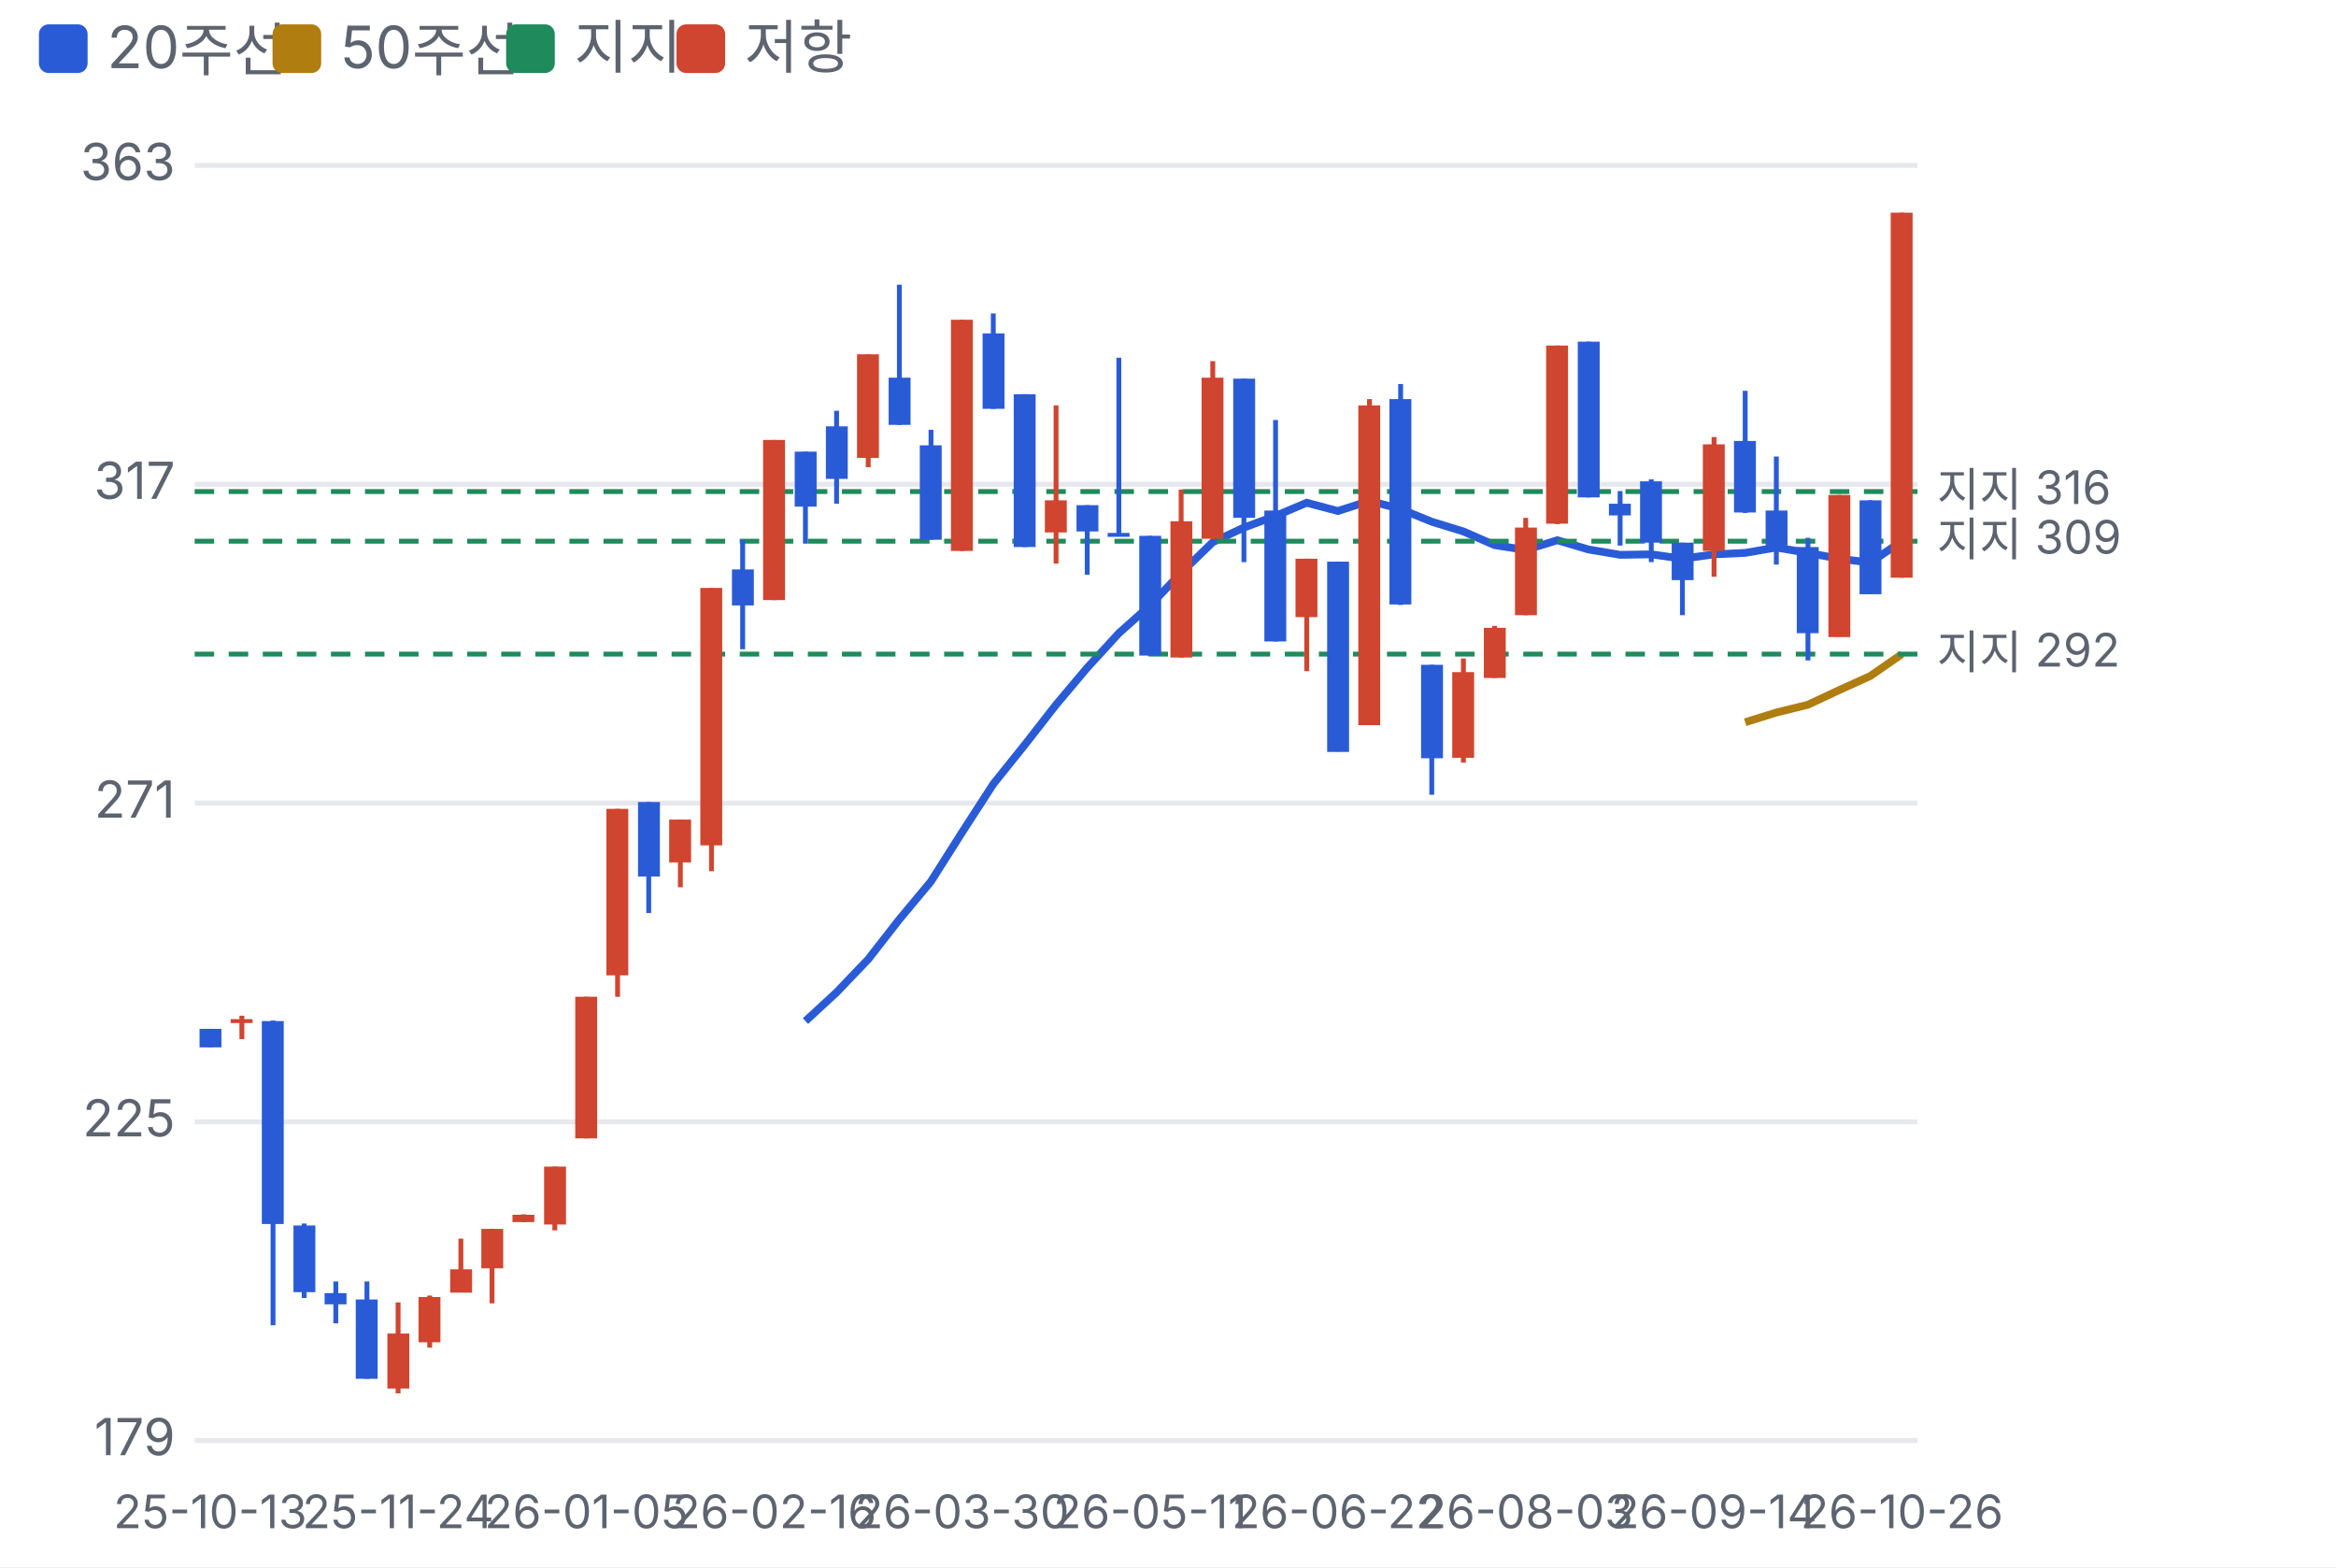
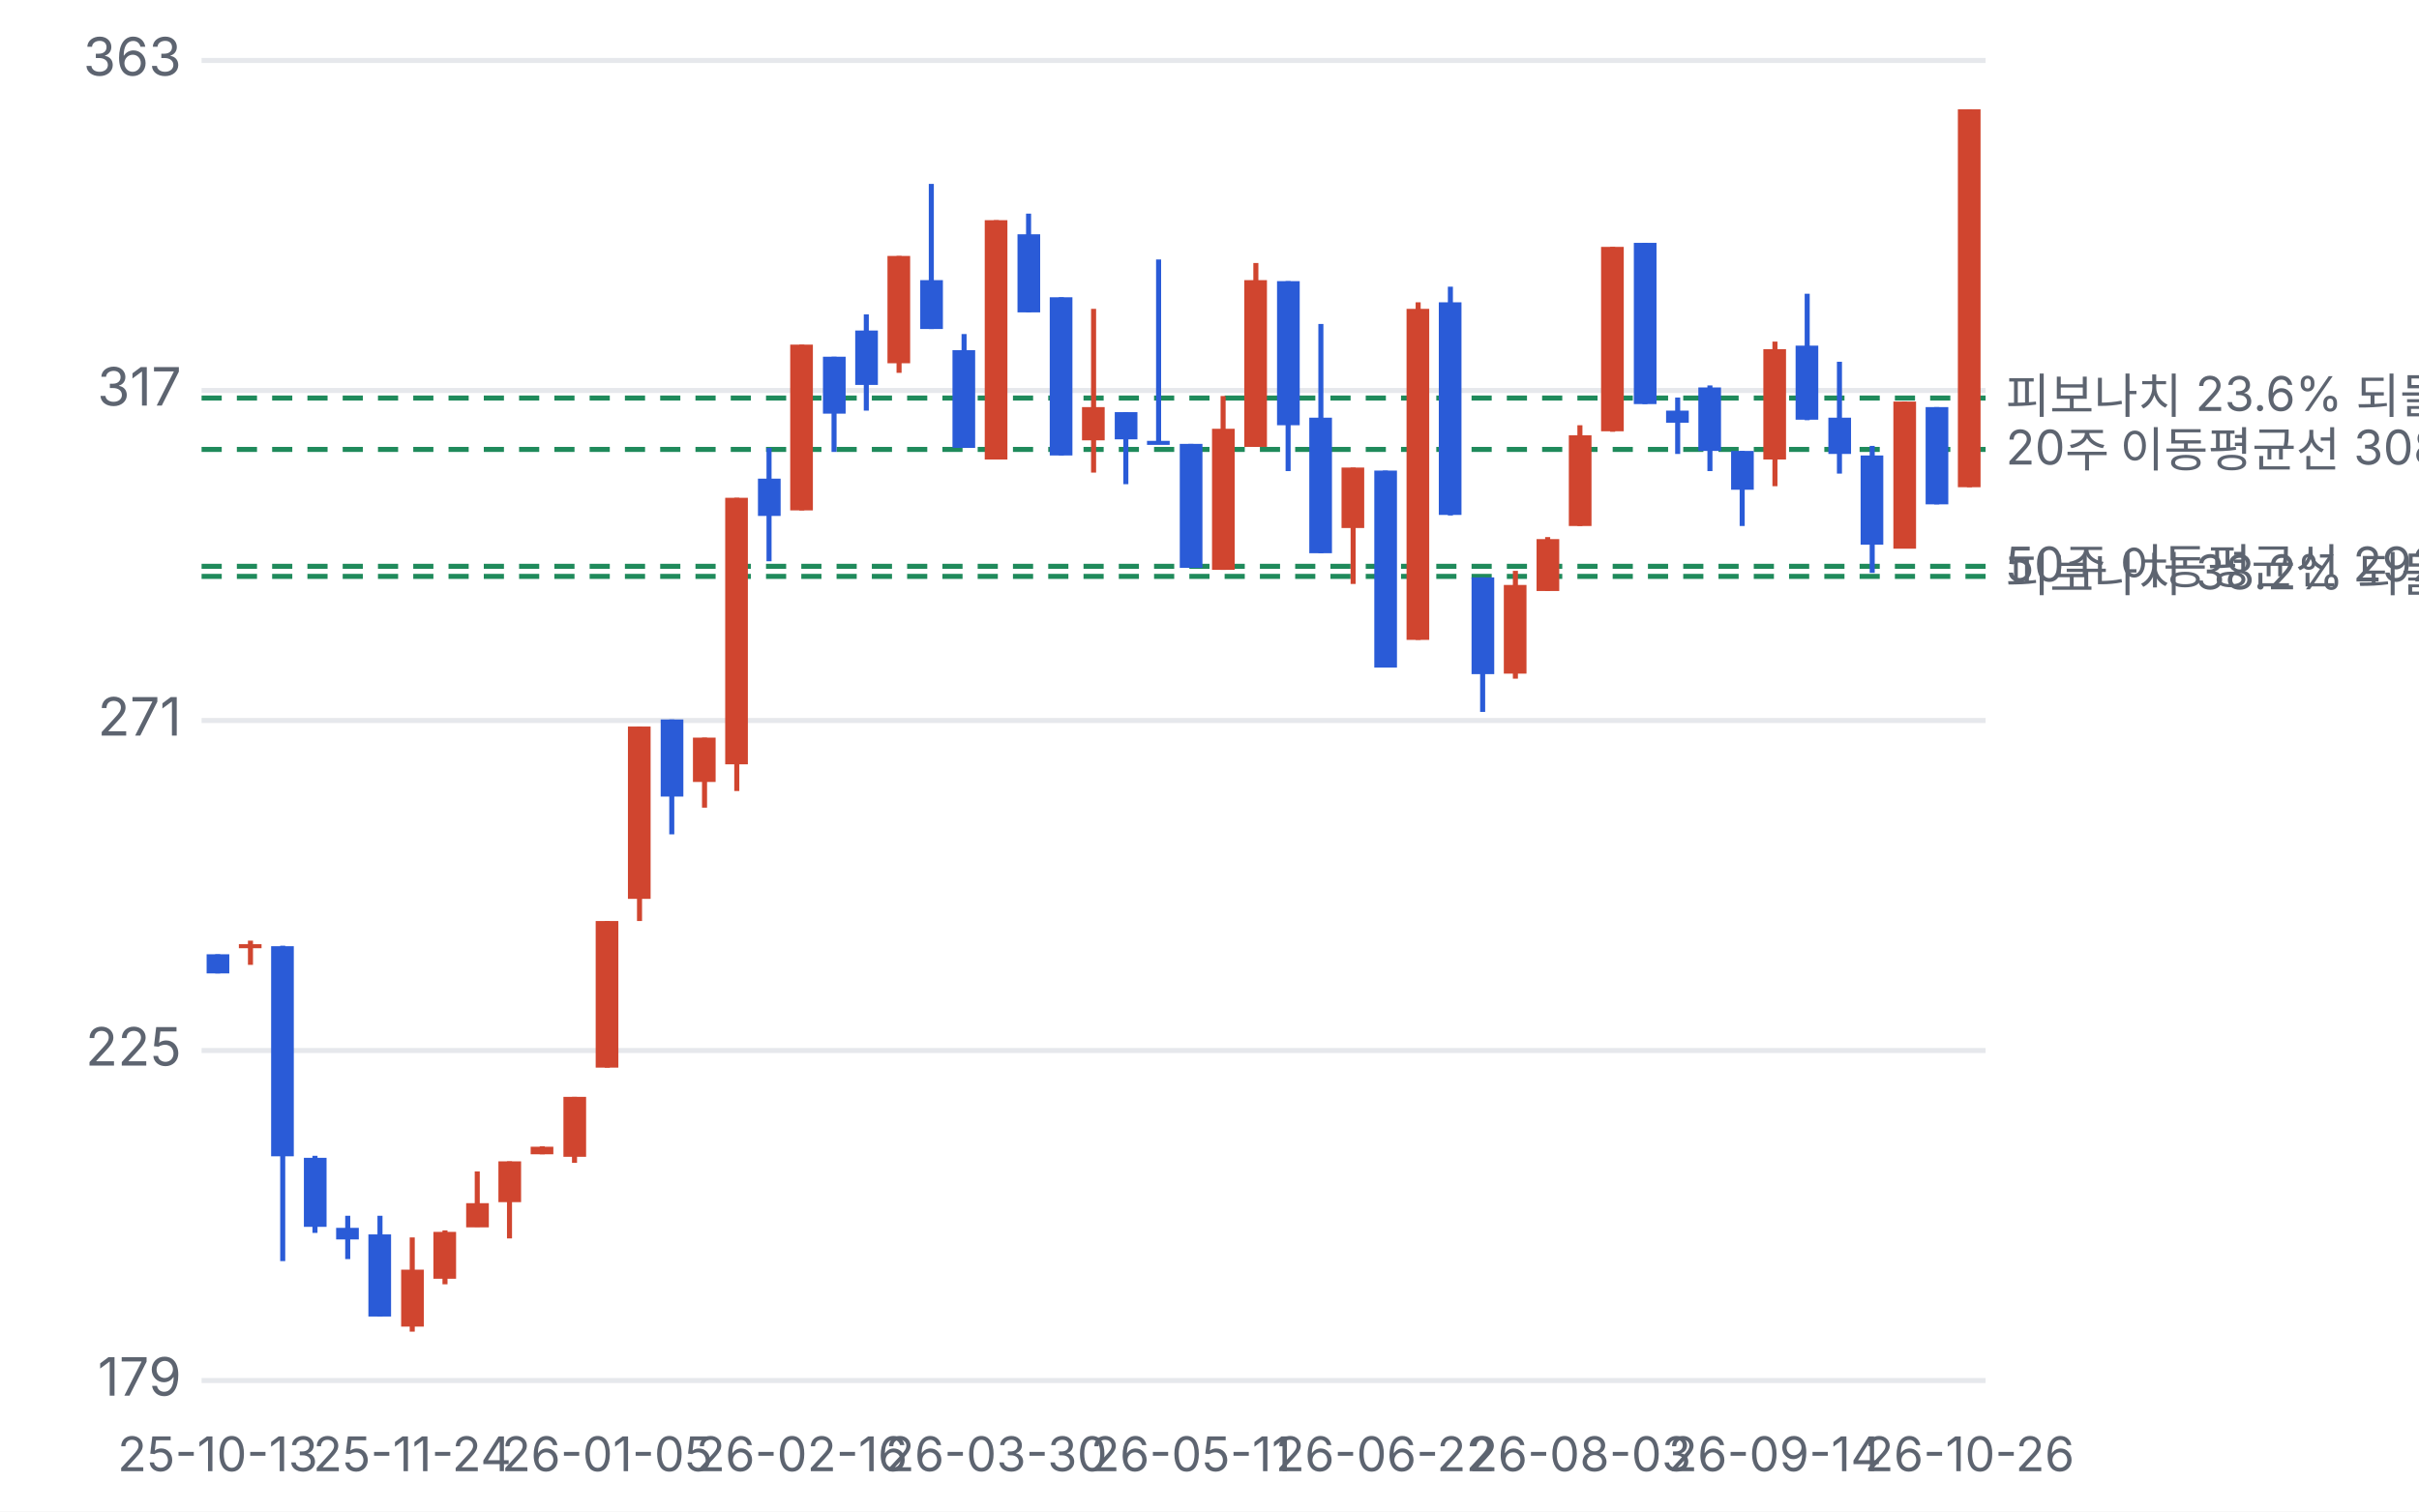
- <svg xmlns="http://www.w3.org/2000/svg" viewBox="0 0 480 322" width="480" height="322">
+ <svg xmlns="http://www.w3.org/2000/svg" viewBox="0 0 480 300" width="480" height="300">
  <style>text{fill:#5d6470;font-size:10.5px;font-family:-apple-system,'Apple SD Gothic Neo','Malgun Gothic',sans-serif}</style>
  <rect width="100%" height="100%" fill="#ffffff" />
-   <rect x="8" y="5" width="10" height="10" rx="2" fill="#2a5bd7" />
-   <text x="22" y="14" style="font-size:12px">20주선</text>
-   <rect x="56" y="5" width="10" height="10" rx="2" fill="#b07d10" />
-   <text x="70" y="14" style="font-size:12px">50주선</text>
-   <rect x="104" y="5" width="10" height="10" rx="2" fill="#1f8a5b" />
-   <text x="118" y="14" style="font-size:12px">지지</text>
-   <rect x="139" y="5" width="10" height="10" rx="2" fill="#d0452f" />
-   <text x="153" y="14" style="font-size:12px">저항</text>
-   <g transform="translate(0,22)">
+   <g transform="translate(0,0)">
    <line x1="40" x2="394" y1="274.0" y2="274.0" stroke="#e6e8ec" />
    <text x="36" y="277.0" text-anchor="end">179</text>
    <line x1="40" x2="394" y1="208.5" y2="208.5" stroke="#e6e8ec" />
    <text x="36" y="211.5" text-anchor="end">225</text>
    <line x1="40" x2="394" y1="143.0" y2="143.0" stroke="#e6e8ec" />
    <text x="36" y="146.0" text-anchor="end">271</text>
    <line x1="40" x2="394" y1="77.5" y2="77.5" stroke="#e6e8ec" />
    <text x="36" y="80.5" text-anchor="end">317</text>
    <line x1="40" x2="394" y1="12.0" y2="12.0" stroke="#e6e8ec" />
    <text x="36" y="15.0" text-anchor="end">363</text>
-     <polyline fill="none" stroke="#2a5bd7" stroke-width="1.6" points="165.5,187.8 171.9,181.9 178.4,175.1 184.8,166.9 191.3,159.1 197.7,149.0 204.1,139.1 210.6,131.0 217.0,122.8 223.4,115.2 229.9,108.1 236.3,102.4 242.7,95.7 249.2,89.4 255.6,86.4 262.1,84.0 268.5,81.3 274.9,83.0 281.4,80.9 287.8,82.6 294.2,85.2 300.7,87.2 307.1,90.0 313.5,91.0 320.0,89.0 326.4,90.9 332.9,92.0 339.3,91.9 345.7,92.8 352.2,91.9 358.6,91.6 365.0,90.5 371.5,91.6 377.9,92.8 384.3,93.6 390.8,89.2" />
-     <polyline fill="none" stroke="#b07d10" stroke-width="1.6" points="358.6,126.4 365.0,124.4 371.5,122.8 377.9,119.8 384.3,116.9 390.8,112.4" />
    <line x1="40" x2="394" y1="79.0" y2="79.0" stroke="#1f8a5b" stroke-dasharray="4 3" />
-     <text x="398" y="82.0" style="font-size:9.5px">지지 316</text>
+     <text x="398" y="82.0" style="font-size:9.5px">피보나치 23.6% 되돌림 315.79</text>
    <line x1="40" x2="394" y1="89.2" y2="89.2" stroke="#1f8a5b" stroke-dasharray="4 3" />
-     <text x="398" y="92.2" style="font-size:9.5px">지지 309</text>
+     <text x="398" y="92.2" style="font-size:9.5px">20주 이동평균선 308.61</text>
    <line x1="40" x2="394" y1="112.4" y2="112.4" stroke="#1f8a5b" stroke-dasharray="4 3" />
-     <text x="398" y="115.4" style="font-size:9.5px">지지 292</text>
+     <text x="398" y="115.4" style="font-size:9.5px">50주 이동평균선 292.40</text>
+     <line x1="40" x2="394" y1="114.4" y2="114.4" stroke="#1f8a5b" stroke-dasharray="4 3" />
+     <text x="398" y="117.4" style="font-size:9.5px">피보나치 38.2% 되돌림 291.03</text>
    <line x1="43.2" x2="43.2" y1="189.4" y2="193.2" stroke="#2a5bd7" />
    <rect x="41.0" y="189.4" width="4.5" height="3.8" fill="#2a5bd7" />
    <text x="43.2" y="292" text-anchor="middle" style="font-size:9.5px">25-10-13</text>
    <line x1="49.7" x2="49.7" y1="186.7" y2="191.5" stroke="#d0452f" />
    <rect x="47.4" y="187.4" width="4.5" height="0.8" fill="#d0452f" />
    <line x1="56.1" x2="56.1" y1="187.7" y2="250.3" stroke="#2a5bd7" />
    <rect x="53.8" y="187.8" width="4.5" height="41.7" fill="#2a5bd7" />
    <line x1="62.5" x2="62.5" y1="229.4" y2="244.7" stroke="#2a5bd7" />
    <rect x="60.3" y="229.8" width="4.5" height="13.7" fill="#2a5bd7" />
    <line x1="69.0" x2="69.0" y1="241.3" y2="249.9" stroke="#2a5bd7" />
    <rect x="66.7" y="243.7" width="4.5" height="2.3" fill="#2a5bd7" />
    <line x1="75.4" x2="75.4" y1="241.3" y2="261.3" stroke="#2a5bd7" />
    <rect x="73.1" y="245.0" width="4.5" height="16.3" fill="#2a5bd7" />
    <line x1="81.8" x2="81.8" y1="245.6" y2="264.3" stroke="#d0452f" />
    <rect x="79.6" y="252.0" width="4.5" height="11.3" fill="#d0452f" />
    <text x="81.8" y="292" text-anchor="middle" style="font-size:9.5px">25-11-24</text>
    <line x1="88.3" x2="88.3" y1="244.2" y2="254.9" stroke="#d0452f" />
    <rect x="86.0" y="244.5" width="4.5" height="9.3" fill="#d0452f" />
    <line x1="94.7" x2="94.7" y1="232.5" y2="243.5" stroke="#d0452f" />
    <rect x="92.5" y="238.8" width="4.5" height="4.8" fill="#d0452f" />
    <line x1="101.1" x2="101.1" y1="230.5" y2="245.8" stroke="#d0452f" />
    <rect x="98.9" y="230.5" width="4.5" height="8.1" fill="#d0452f" />
    <line x1="107.6" x2="107.6" y1="227.5" y2="229.1" stroke="#d0452f" />
    <rect x="105.3" y="227.6" width="4.5" height="1.5" fill="#d0452f" />
    <line x1="114.0" x2="114.0" y1="217.7" y2="230.8" stroke="#d0452f" />
    <rect x="111.8" y="217.7" width="4.5" height="11.9" fill="#d0452f" />
    <line x1="120.5" x2="120.5" y1="182.8" y2="211.9" stroke="#d0452f" />
    <rect x="118.2" y="182.8" width="4.5" height="29.1" fill="#d0452f" />
    <text x="120.5" y="292" text-anchor="middle" style="font-size:9.5px">26-01-05</text>
    <line x1="126.9" x2="126.9" y1="144.2" y2="182.8" stroke="#d0452f" />
    <rect x="124.6" y="144.2" width="4.5" height="34.2" fill="#d0452f" />
    <line x1="133.3" x2="133.3" y1="142.8" y2="165.6" stroke="#2a5bd7" />
    <rect x="131.1" y="142.8" width="4.5" height="15.3" fill="#2a5bd7" />
    <line x1="139.8" x2="139.8" y1="146.4" y2="160.3" stroke="#d0452f" />
    <rect x="137.5" y="146.4" width="4.5" height="8.8" fill="#d0452f" />
    <line x1="146.2" x2="146.2" y1="98.8" y2="157.0" stroke="#d0452f" />
    <rect x="143.9" y="98.8" width="4.5" height="52.9" fill="#d0452f" />
    <line x1="152.6" x2="152.6" y1="88.9" y2="111.4" stroke="#2a5bd7" />
    <rect x="150.4" y="95.0" width="4.5" height="7.4" fill="#2a5bd7" />
    <line x1="159.1" x2="159.1" y1="68.4" y2="101.3" stroke="#d0452f" />
    <rect x="156.8" y="68.4" width="4.5" height="32.9" fill="#d0452f" />
    <text x="159.1" y="292" text-anchor="middle" style="font-size:9.5px">26-02-16</text>
    <line x1="165.5" x2="165.5" y1="70.8" y2="89.7" stroke="#2a5bd7" />
    <rect x="163.3" y="70.8" width="4.5" height="11.3" fill="#2a5bd7" />
    <line x1="171.9" x2="171.9" y1="62.4" y2="81.5" stroke="#2a5bd7" />
    <rect x="169.7" y="65.6" width="4.5" height="10.8" fill="#2a5bd7" />
    <line x1="178.4" x2="178.4" y1="50.8" y2="74.0" stroke="#d0452f" />
    <rect x="176.1" y="50.8" width="4.5" height="21.3" fill="#d0452f" />
    <line x1="184.8" x2="184.8" y1="36.5" y2="65.3" stroke="#2a5bd7" />
    <rect x="182.6" y="55.6" width="4.5" height="9.7" fill="#2a5bd7" />
    <line x1="191.3" x2="191.3" y1="66.3" y2="88.9" stroke="#2a5bd7" />
    <rect x="189.0" y="69.5" width="4.5" height="19.4" fill="#2a5bd7" />
    <line x1="197.7" x2="197.7" y1="43.7" y2="91.2" stroke="#d0452f" />
    <rect x="195.4" y="43.7" width="4.5" height="47.5" fill="#d0452f" />
    <text x="197.7" y="292" text-anchor="middle" style="font-size:9.5px">26-03-30</text>
    <line x1="204.1" x2="204.1" y1="42.4" y2="62.0" stroke="#2a5bd7" />
    <rect x="201.9" y="46.5" width="4.5" height="15.5" fill="#2a5bd7" />
    <line x1="210.6" x2="210.6" y1="59.0" y2="90.4" stroke="#2a5bd7" />
    <rect x="208.3" y="59.0" width="4.5" height="31.4" fill="#2a5bd7" />
    <line x1="217.0" x2="217.0" y1="61.3" y2="93.8" stroke="#d0452f" />
    <rect x="214.7" y="80.8" width="4.5" height="6.6" fill="#d0452f" />
    <line x1="223.4" x2="223.4" y1="81.8" y2="96.1" stroke="#2a5bd7" />
    <rect x="221.2" y="81.8" width="4.5" height="5.4" fill="#2a5bd7" />
    <line x1="229.9" x2="229.9" y1="51.5" y2="88.1" stroke="#2a5bd7" />
    <rect x="227.6" y="87.5" width="4.5" height="0.8" fill="#2a5bd7" />
    <line x1="236.3" x2="236.3" y1="88.1" y2="112.7" stroke="#2a5bd7" />
    <rect x="234.1" y="88.1" width="4.5" height="24.6" fill="#2a5bd7" />
    <text x="236.3" y="292" text-anchor="middle" style="font-size:9.5px">26-05-11</text>
    <line x1="242.7" x2="242.7" y1="78.6" y2="113.1" stroke="#d0452f" />
    <rect x="240.5" y="85.1" width="4.5" height="28.0" fill="#d0452f" />
    <line x1="249.2" x2="249.2" y1="52.2" y2="88.7" stroke="#d0452f" />
    <rect x="246.9" y="55.6" width="4.5" height="33.1" fill="#d0452f" />
    <line x1="255.6" x2="255.6" y1="55.8" y2="93.5" stroke="#2a5bd7" />
    <rect x="253.4" y="55.8" width="4.5" height="28.6" fill="#2a5bd7" />
    <line x1="262.1" x2="262.1" y1="64.3" y2="109.8" stroke="#2a5bd7" />
    <rect x="259.8" y="82.9" width="4.5" height="26.9" fill="#2a5bd7" />
    <line x1="268.5" x2="268.5" y1="92.8" y2="115.9" stroke="#d0452f" />
    <rect x="266.2" y="92.8" width="4.5" height="12.0" fill="#d0452f" />
    <line x1="274.9" x2="274.9" y1="93.4" y2="132.4" stroke="#2a5bd7" />
    <rect x="272.7" y="93.4" width="4.5" height="39.1" fill="#2a5bd7" />
    <text x="274.9" y="292" text-anchor="middle" style="font-size:9.5px">26-06-22</text>
    <line x1="281.4" x2="281.4" y1="60.0" y2="127.0" stroke="#d0452f" />
    <rect x="279.1" y="61.3" width="4.5" height="65.7" fill="#d0452f" />
    <line x1="287.8" x2="287.8" y1="56.9" y2="102.3" stroke="#2a5bd7" />
    <rect x="285.5" y="60.0" width="4.5" height="42.2" fill="#2a5bd7" />
    <line x1="294.2" x2="294.2" y1="114.6" y2="141.3" stroke="#2a5bd7" />
    <rect x="292.0" y="114.6" width="4.5" height="19.2" fill="#2a5bd7" />
    <line x1="300.7" x2="300.7" y1="113.3" y2="134.7" stroke="#d0452f" />
    <rect x="298.4" y="116.1" width="4.5" height="17.6" fill="#d0452f" />
    <line x1="307.1" x2="307.1" y1="106.6" y2="117.3" stroke="#d0452f" />
    <rect x="304.9" y="107.0" width="4.5" height="10.3" fill="#d0452f" />
    <line x1="313.5" x2="313.5" y1="84.4" y2="104.4" stroke="#d0452f" />
    <rect x="311.3" y="86.4" width="4.5" height="18.0" fill="#d0452f" />
    <text x="313.5" y="292" text-anchor="middle" style="font-size:9.5px">26-08-03</text>
    <line x1="320.0" x2="320.0" y1="49.0" y2="85.7" stroke="#d0452f" />
    <rect x="317.7" y="49.0" width="4.5" height="36.6" fill="#d0452f" />
    <line x1="326.4" x2="326.4" y1="48.2" y2="80.2" stroke="#2a5bd7" />
    <rect x="324.2" y="48.2" width="4.5" height="32.0" fill="#2a5bd7" />
    <line x1="332.9" x2="332.9" y1="78.9" y2="90.1" stroke="#2a5bd7" />
    <rect x="330.6" y="81.5" width="4.5" height="2.4" fill="#2a5bd7" />
    <line x1="339.3" x2="339.3" y1="76.5" y2="93.5" stroke="#2a5bd7" />
    <rect x="337.0" y="76.9" width="4.5" height="12.6" fill="#2a5bd7" />
    <line x1="345.7" x2="345.7" y1="89.5" y2="104.4" stroke="#2a5bd7" />
    <rect x="343.5" y="89.5" width="4.5" height="7.7" fill="#2a5bd7" />
    <line x1="352.2" x2="352.2" y1="67.8" y2="96.5" stroke="#d0452f" />
    <rect x="349.9" y="69.3" width="4.5" height="21.9" fill="#d0452f" />
    <text x="352.2" y="292" text-anchor="middle" style="font-size:9.5px">26-09-14</text>
    <line x1="358.6" x2="358.6" y1="58.3" y2="83.4" stroke="#2a5bd7" />
    <rect x="356.3" y="68.6" width="4.5" height="14.7" fill="#2a5bd7" />
    <line x1="365.0" x2="365.0" y1="71.8" y2="94.0" stroke="#2a5bd7" />
    <rect x="362.8" y="82.9" width="4.5" height="7.2" fill="#2a5bd7" />
    <line x1="371.5" x2="371.5" y1="88.5" y2="113.7" stroke="#2a5bd7" />
    <rect x="369.2" y="90.4" width="4.5" height="17.7" fill="#2a5bd7" />
    <line x1="377.9" x2="377.9" y1="79.7" y2="108.8" stroke="#d0452f" />
    <rect x="375.7" y="79.7" width="4.5" height="29.2" fill="#d0452f" />
    <line x1="384.3" x2="384.3" y1="80.8" y2="100.1" stroke="#2a5bd7" />
    <rect x="382.1" y="80.8" width="4.5" height="19.3" fill="#2a5bd7" />
    <line x1="390.8" x2="390.8" y1="21.7" y2="96.7" stroke="#d0452f" />
    <rect x="388.5" y="21.7" width="4.5" height="75.0" fill="#d0452f" />
    <text x="390.8" y="292" text-anchor="middle" style="font-size:9.5px">26-10-26</text>
  </g>
</svg>
